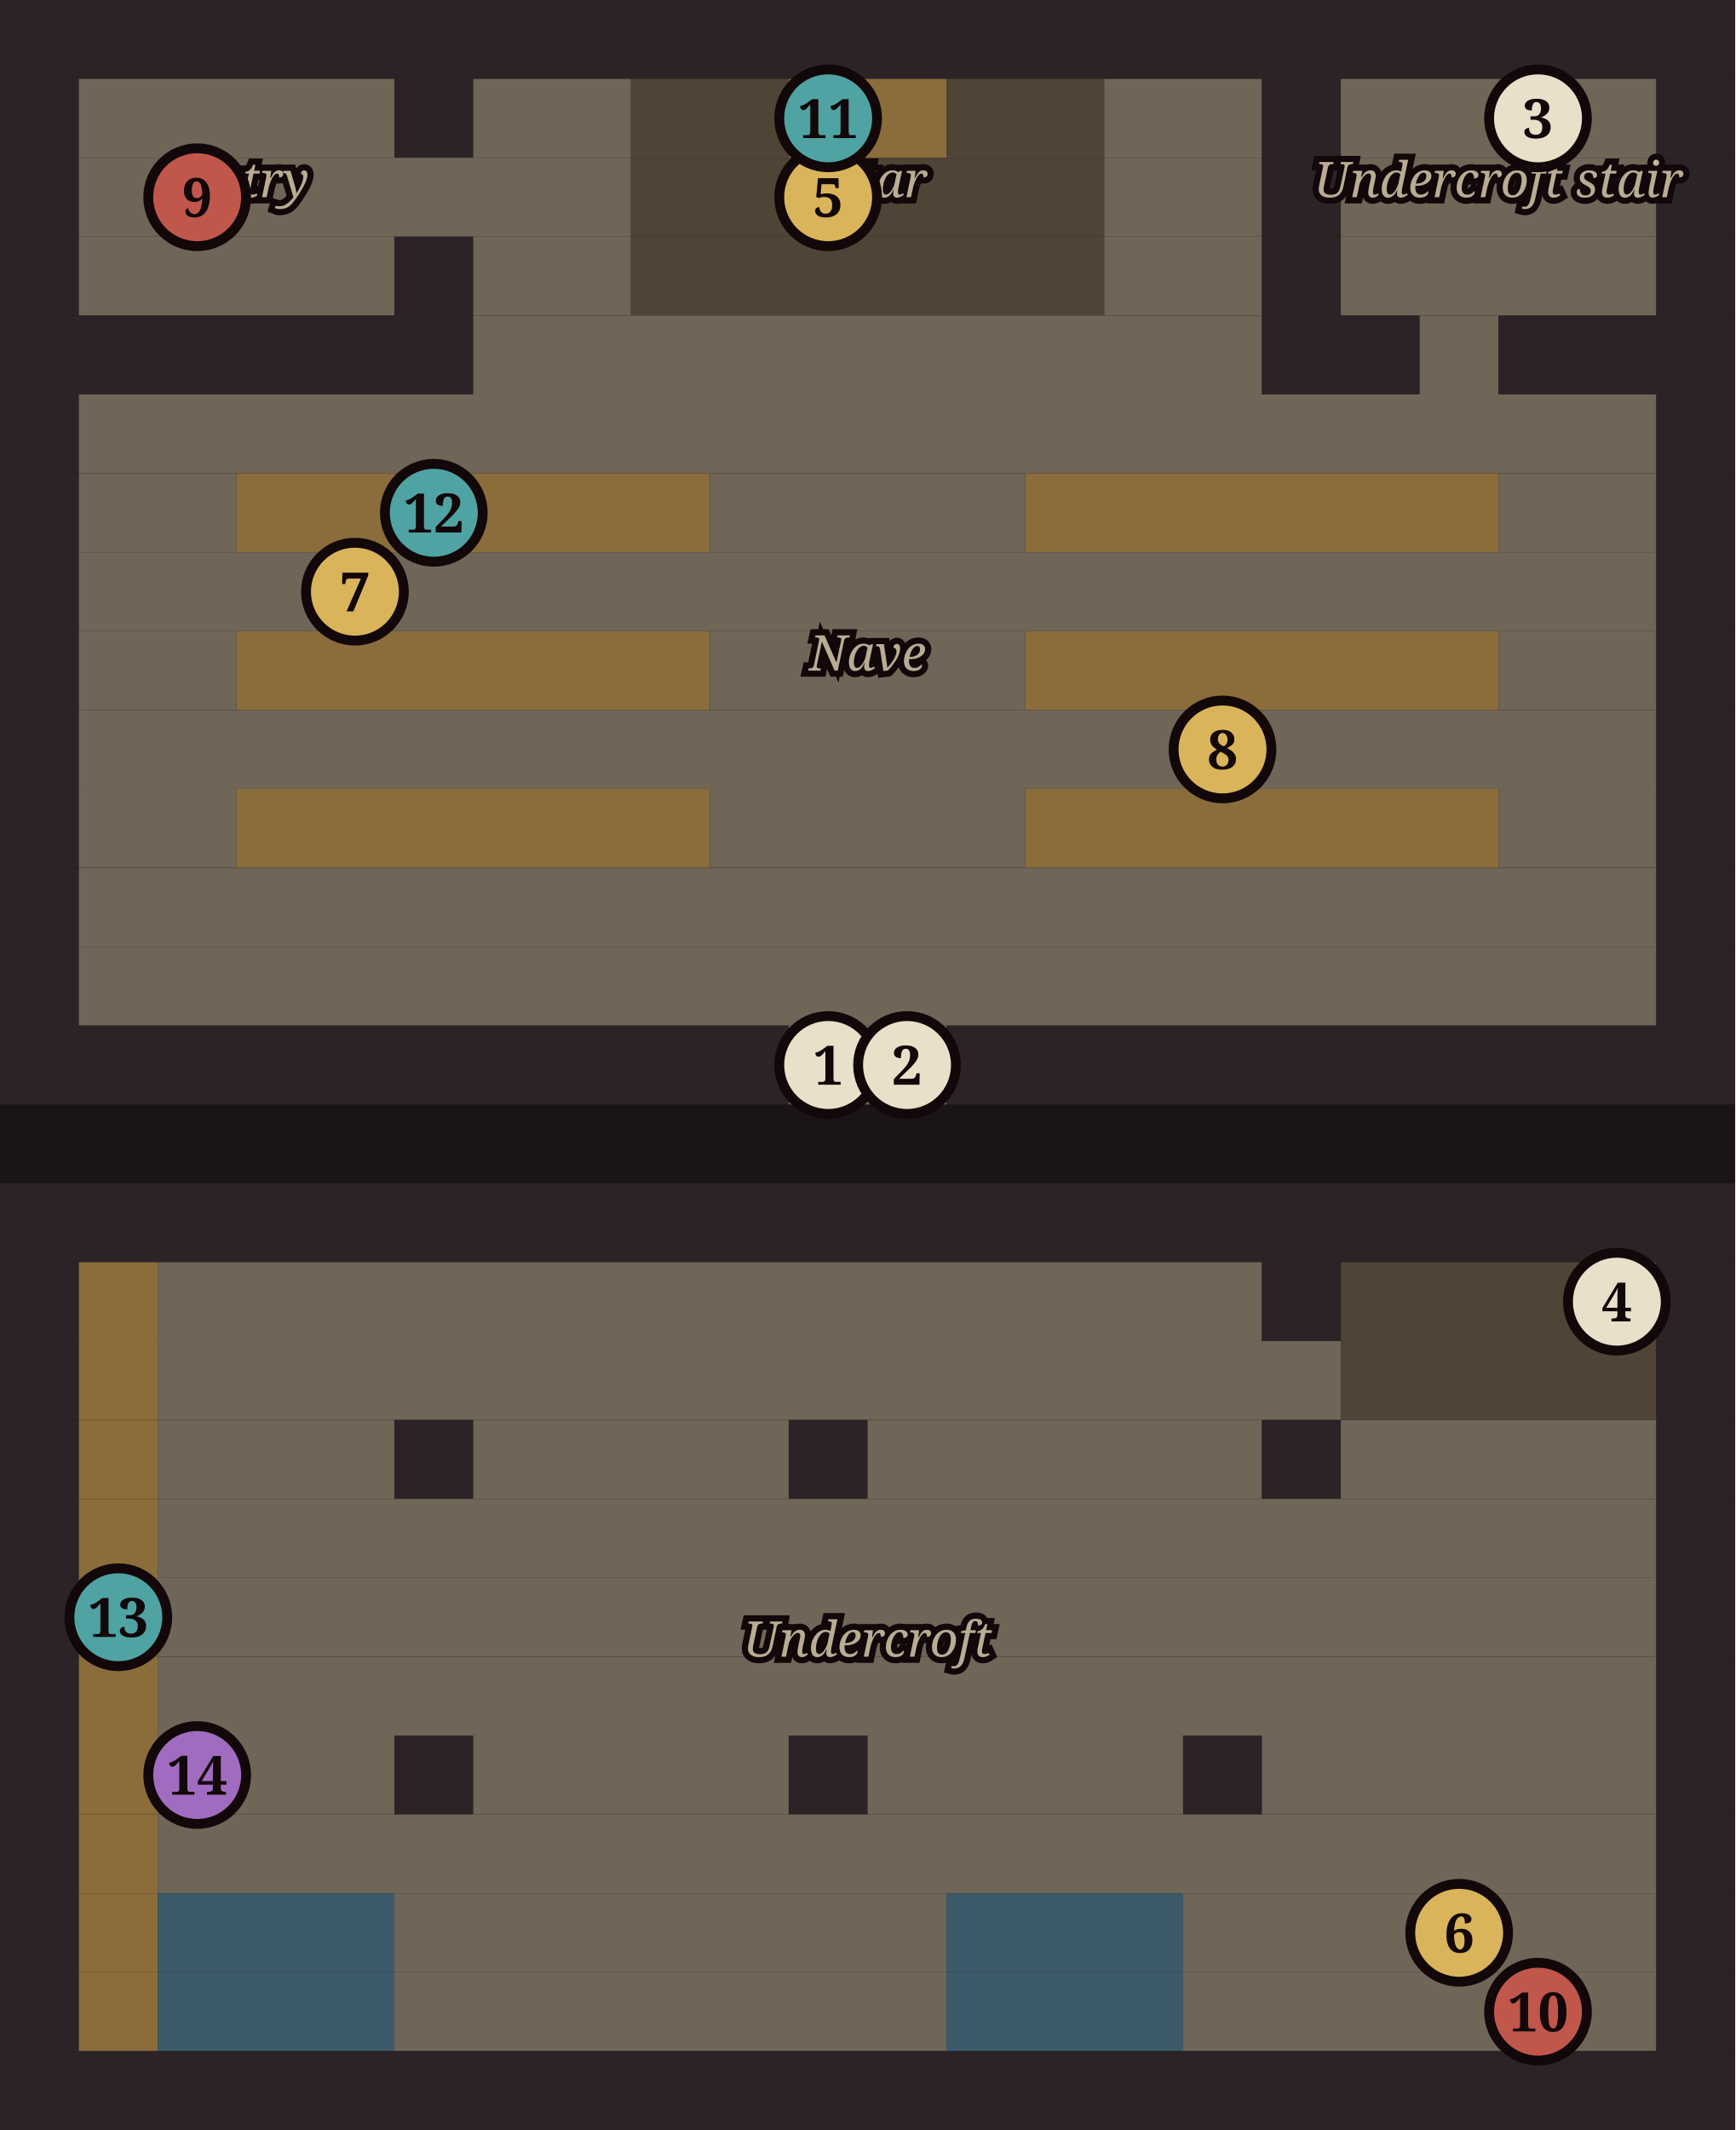
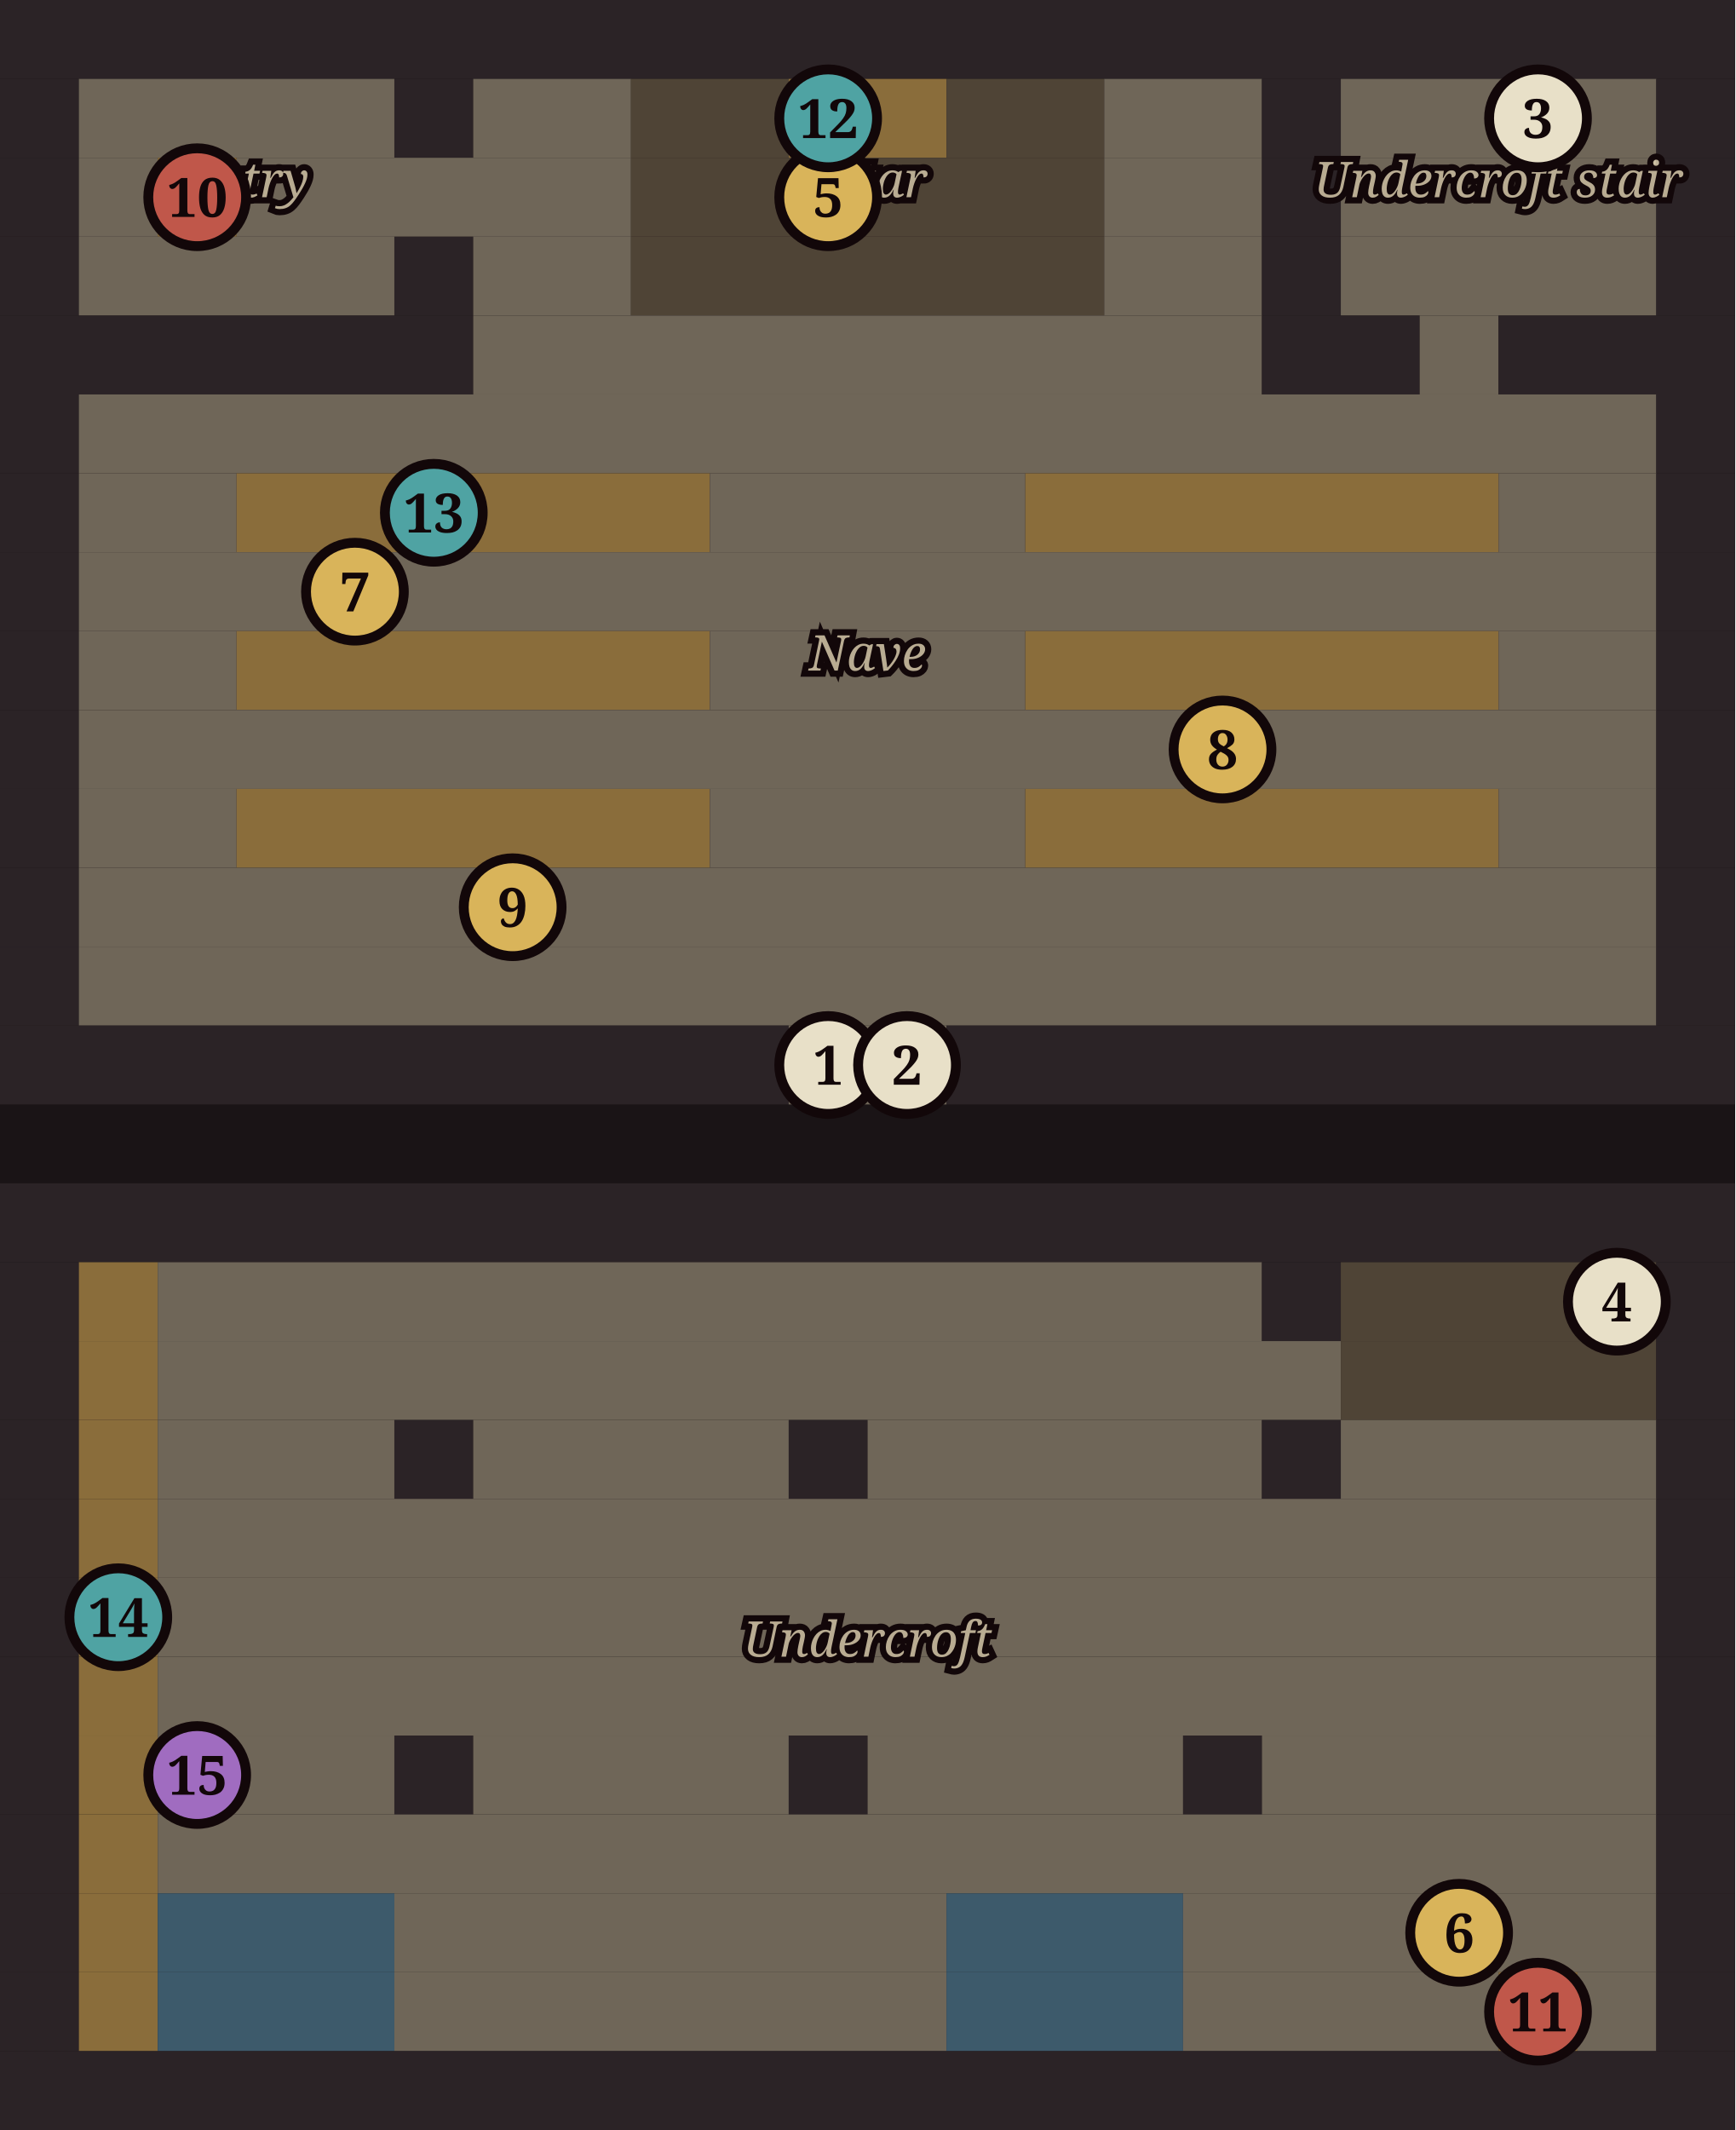
<svg xmlns="http://www.w3.org/2000/svg" viewBox="0 0 352 432" width="352" height="432" font-family="Georgia, serif">
  <rect width="352" height="432" fill="#1a1416" />
  <rect x="0" y="0" width="352" height="16" fill="#2b2326" />
  <rect x="0" y="16" width="16" height="16" fill="#2b2326" />
  <rect x="16" y="16" width="64" height="16" fill="#6f6658" />
  <rect x="80" y="16" width="16" height="16" fill="#2b2326" />
  <rect x="96" y="16" width="32" height="16" fill="#6f6658" />
  <rect x="128" y="16" width="32" height="16" fill="#4f4436" />
  <rect x="160" y="16" width="32" height="16" fill="#8a6d3b" />
  <rect x="192" y="16" width="32" height="16" fill="#4f4436" />
  <rect x="224" y="16" width="32" height="16" fill="#6f6658" />
  <rect x="256" y="16" width="16" height="16" fill="#2b2326" />
  <rect x="272" y="16" width="64" height="16" fill="#6f6658" />
  <rect x="336" y="16" width="16" height="16" fill="#2b2326" />
  <rect x="0" y="32" width="16" height="16" fill="#2b2326" />
  <rect x="16" y="32" width="16" height="16" fill="#6f6658" />
  <rect x="32" y="32" width="16" height="16" fill="#8a6d3b" />
  <rect x="48" y="32" width="80" height="16" fill="#6f6658" />
  <rect x="128" y="32" width="96" height="16" fill="#4f4436" />
  <rect x="224" y="32" width="32" height="16" fill="#6f6658" />
  <rect x="256" y="32" width="16" height="16" fill="#2b2326" />
  <rect x="272" y="32" width="64" height="16" fill="#6f6658" />
  <rect x="336" y="32" width="16" height="16" fill="#2b2326" />
  <rect x="0" y="48" width="16" height="16" fill="#2b2326" />
  <rect x="16" y="48" width="64" height="16" fill="#6f6658" />
  <rect x="80" y="48" width="16" height="16" fill="#2b2326" />
  <rect x="96" y="48" width="32" height="16" fill="#6f6658" />
  <rect x="128" y="48" width="96" height="16" fill="#4f4436" />
  <rect x="224" y="48" width="32" height="16" fill="#6f6658" />
  <rect x="256" y="48" width="16" height="16" fill="#2b2326" />
  <rect x="272" y="48" width="64" height="16" fill="#6f6658" />
  <rect x="336" y="48" width="16" height="16" fill="#2b2326" />
  <rect x="0" y="64" width="96" height="16" fill="#2b2326" />
  <rect x="96" y="64" width="160" height="16" fill="#6f6658" />
  <rect x="256" y="64" width="32" height="16" fill="#2b2326" />
  <rect x="288" y="64" width="16" height="16" fill="#6f6658" />
  <rect x="304" y="64" width="48" height="16" fill="#2b2326" />
  <rect x="0" y="80" width="16" height="16" fill="#2b2326" />
  <rect x="16" y="80" width="320" height="16" fill="#6f6658" />
  <rect x="336" y="80" width="16" height="16" fill="#2b2326" />
  <rect x="0" y="96" width="16" height="16" fill="#2b2326" />
  <rect x="16" y="96" width="32" height="16" fill="#6f6658" />
  <rect x="48" y="96" width="96" height="16" fill="#8a6d3b" />
  <rect x="144" y="96" width="64" height="16" fill="#6f6658" />
  <rect x="208" y="96" width="96" height="16" fill="#8a6d3b" />
  <rect x="304" y="96" width="32" height="16" fill="#6f6658" />
  <rect x="336" y="96" width="16" height="16" fill="#2b2326" />
  <rect x="0" y="112" width="16" height="16" fill="#2b2326" />
  <rect x="16" y="112" width="320" height="16" fill="#6f6658" />
  <rect x="336" y="112" width="16" height="16" fill="#2b2326" />
  <rect x="0" y="128" width="16" height="16" fill="#2b2326" />
  <rect x="16" y="128" width="32" height="16" fill="#6f6658" />
  <rect x="48" y="128" width="96" height="16" fill="#8a6d3b" />
  <rect x="144" y="128" width="64" height="16" fill="#6f6658" />
  <rect x="208" y="128" width="96" height="16" fill="#8a6d3b" />
  <rect x="304" y="128" width="32" height="16" fill="#6f6658" />
  <rect x="336" y="128" width="16" height="16" fill="#2b2326" />
  <rect x="0" y="144" width="16" height="16" fill="#2b2326" />
  <rect x="16" y="144" width="320" height="16" fill="#6f6658" />
  <rect x="336" y="144" width="16" height="16" fill="#2b2326" />
  <rect x="0" y="160" width="16" height="16" fill="#2b2326" />
  <rect x="16" y="160" width="32" height="16" fill="#6f6658" />
  <rect x="48" y="160" width="96" height="16" fill="#8a6d3b" />
  <rect x="144" y="160" width="64" height="16" fill="#6f6658" />
  <rect x="208" y="160" width="96" height="16" fill="#8a6d3b" />
  <rect x="304" y="160" width="32" height="16" fill="#6f6658" />
  <rect x="336" y="160" width="16" height="16" fill="#2b2326" />
  <rect x="0" y="176" width="16" height="16" fill="#2b2326" />
  <rect x="16" y="176" width="320" height="16" fill="#6f6658" />
  <rect x="336" y="176" width="16" height="16" fill="#2b2326" />
  <rect x="0" y="192" width="16" height="16" fill="#2b2326" />
  <rect x="16" y="192" width="320" height="16" fill="#6f6658" />
  <rect x="336" y="192" width="16" height="16" fill="#2b2326" />
  <rect x="0" y="208" width="160" height="16" fill="#2b2326" />
  <rect x="160" y="208" width="32" height="16" fill="#6f6658" />
  <rect x="192" y="208" width="160" height="16" fill="#2b2326" />
  <rect x="0" y="240" width="352" height="16" fill="#2b2326" />
  <rect x="0" y="256" width="16" height="16" fill="#2b2326" />
  <rect x="16" y="256" width="16" height="16" fill="#8a6d3b" />
  <rect x="32" y="256" width="224" height="16" fill="#6f6658" />
  <rect x="256" y="256" width="16" height="16" fill="#2b2326" />
  <rect x="272" y="256" width="64" height="16" fill="#4f4436" />
  <rect x="336" y="256" width="16" height="16" fill="#2b2326" />
  <rect x="0" y="272" width="16" height="16" fill="#2b2326" />
  <rect x="16" y="272" width="16" height="16" fill="#8a6d3b" />
  <rect x="32" y="272" width="240" height="16" fill="#6f6658" />
  <rect x="272" y="272" width="64" height="16" fill="#4f4436" />
  <rect x="336" y="272" width="16" height="16" fill="#2b2326" />
  <rect x="0" y="288" width="16" height="16" fill="#2b2326" />
  <rect x="16" y="288" width="16" height="16" fill="#8a6d3b" />
  <rect x="32" y="288" width="48" height="16" fill="#6f6658" />
  <rect x="80" y="288" width="16" height="16" fill="#2b2326" />
  <rect x="96" y="288" width="64" height="16" fill="#6f6658" />
  <rect x="160" y="288" width="16" height="16" fill="#2b2326" />
  <rect x="176" y="288" width="80" height="16" fill="#6f6658" />
  <rect x="256" y="288" width="16" height="16" fill="#2b2326" />
  <rect x="272" y="288" width="64" height="16" fill="#6f6658" />
  <rect x="336" y="288" width="16" height="16" fill="#2b2326" />
  <rect x="0" y="304" width="16" height="16" fill="#2b2326" />
  <rect x="16" y="304" width="16" height="16" fill="#8a6d3b" />
  <rect x="32" y="304" width="304" height="16" fill="#6f6658" />
  <rect x="336" y="304" width="16" height="16" fill="#2b2326" />
  <rect x="0" y="320" width="16" height="16" fill="#2b2326" />
  <rect x="16" y="320" width="16" height="16" fill="#8a6d3b" />
  <rect x="32" y="320" width="304" height="16" fill="#6f6658" />
  <rect x="336" y="320" width="16" height="16" fill="#2b2326" />
  <rect x="0" y="336" width="16" height="16" fill="#2b2326" />
  <rect x="16" y="336" width="16" height="16" fill="#8a6d3b" />
  <rect x="32" y="336" width="304" height="16" fill="#6f6658" />
  <rect x="336" y="336" width="16" height="16" fill="#2b2326" />
  <rect x="0" y="352" width="16" height="16" fill="#2b2326" />
  <rect x="16" y="352" width="16" height="16" fill="#8a6d3b" />
  <rect x="32" y="352" width="48" height="16" fill="#6f6658" />
  <rect x="80" y="352" width="16" height="16" fill="#2b2326" />
  <rect x="96" y="352" width="64" height="16" fill="#6f6658" />
  <rect x="160" y="352" width="16" height="16" fill="#2b2326" />
  <rect x="176" y="352" width="64" height="16" fill="#6f6658" />
  <rect x="240" y="352" width="16" height="16" fill="#2b2326" />
  <rect x="256" y="352" width="80" height="16" fill="#6f6658" />
  <rect x="336" y="352" width="16" height="16" fill="#2b2326" />
  <rect x="0" y="368" width="16" height="16" fill="#2b2326" />
  <rect x="16" y="368" width="16" height="16" fill="#8a6d3b" />
  <rect x="32" y="368" width="304" height="16" fill="#6f6658" />
  <rect x="336" y="368" width="16" height="16" fill="#2b2326" />
  <rect x="0" y="384" width="16" height="16" fill="#2b2326" />
  <rect x="16" y="384" width="16" height="16" fill="#8a6d3b" />
  <rect x="32" y="384" width="48" height="16" fill="#3d5a6b" />
  <rect x="80" y="384" width="112" height="16" fill="#6f6658" />
  <rect x="192" y="384" width="48" height="16" fill="#3d5a6b" />
  <rect x="240" y="384" width="96" height="16" fill="#6f6658" />
  <rect x="336" y="384" width="16" height="16" fill="#2b2326" />
  <rect x="0" y="400" width="16" height="16" fill="#2b2326" />
  <rect x="16" y="400" width="16" height="16" fill="#8a6d3b" />
  <rect x="32" y="400" width="48" height="16" fill="#3d5a6b" />
  <rect x="80" y="400" width="112" height="16" fill="#6f6658" />
  <rect x="192" y="400" width="48" height="16" fill="#3d5a6b" />
  <rect x="240" y="400" width="64" height="16" fill="#6f6658" />
  <rect x="304" y="400" width="16" height="16" fill="#8a6d3b" />
  <rect x="320" y="400" width="16" height="16" fill="#6f6658" />
  <rect x="336" y="400" width="16" height="16" fill="#2b2326" />
  <rect x="0" y="416" width="352" height="16" fill="#2b2326" />
  <text x="48.0" y="40.0" font-size="10" text-anchor="middle" fill="#f0e2c0" fill-opacity="0.75" stroke="#120709" stroke-width="2.5" paint-order="stroke" font-style="italic">Vestry</text>
  <text x="176.0" y="40.0" font-size="10" text-anchor="middle" fill="#f0e2c0" fill-opacity="0.75" stroke="#120709" stroke-width="2.5" paint-order="stroke" font-style="italic">Altar</text>
  <text x="304.0" y="40.0" font-size="10" text-anchor="middle" fill="#f0e2c0" fill-opacity="0.75" stroke="#120709" stroke-width="2.5" paint-order="stroke" font-style="italic">Undercroft stair</text>
  <text x="176.0" y="136.0" font-size="10" text-anchor="middle" fill="#f0e2c0" fill-opacity="0.75" stroke="#120709" stroke-width="2.5" paint-order="stroke" font-style="italic">Nave</text>
  <text x="176.0" y="336.0" font-size="10" text-anchor="middle" fill="#f0e2c0" fill-opacity="0.75" stroke="#120709" stroke-width="2.5" paint-order="stroke" font-style="italic">Undercroft</text>
  <circle cx="168.0" cy="216.0" r="9.92" fill="#e8e0c8" stroke="#120709" stroke-width="2" />
  <text x="168.0" y="220.0" font-size="11" text-anchor="middle" fill="#120709" font-weight="bold">1</text>
  <circle cx="184.0" cy="216.0" r="9.92" fill="#e8e0c8" stroke="#120709" stroke-width="2" />
  <text x="184.0" y="220.0" font-size="11" text-anchor="middle" fill="#120709" font-weight="bold">2</text>
  <circle cx="312.0" cy="24.0" r="9.92" fill="#e8e0c8" stroke="#120709" stroke-width="2" />
  <text x="312.0" y="28.0" font-size="11" text-anchor="middle" fill="#120709" font-weight="bold">3</text>
  <circle cx="328.0" cy="264.0" r="9.92" fill="#e8e0c8" stroke="#120709" stroke-width="2" />
  <text x="328.0" y="268.0" font-size="11" text-anchor="middle" fill="#120709" font-weight="bold">4</text>
  <circle cx="168.0" cy="40.0" r="9.92" fill="#d9b45a" stroke="#120709" stroke-width="2" />
  <text x="168.0" y="44.0" font-size="11" text-anchor="middle" fill="#120709" font-weight="bold">5</text>
  <circle cx="296.0" cy="392.0" r="9.92" fill="#d9b45a" stroke="#120709" stroke-width="2" />
  <text x="296.0" y="396.0" font-size="11" text-anchor="middle" fill="#120709" font-weight="bold">6</text>
  <circle cx="72.0" cy="120.0" r="9.92" fill="#d9b45a" stroke="#120709" stroke-width="2" />
  <text x="72.0" y="124.0" font-size="11" text-anchor="middle" fill="#120709" font-weight="bold">7</text>
  <circle cx="248.0" cy="152.0" r="9.92" fill="#d9b45a" stroke="#120709" stroke-width="2" />
  <text x="248.0" y="156.0" font-size="11" text-anchor="middle" fill="#120709" font-weight="bold">8</text>
+   <circle cx="104.0" cy="184.0" r="9.92" fill="#d9b45a" stroke="#120709" stroke-width="2" />
+   <text x="104.0" y="188.0" font-size="11" text-anchor="middle" fill="#120709" font-weight="bold">9</text>
  <circle cx="40.0" cy="40.0" r="9.92" fill="#c0574a" stroke="#120709" stroke-width="2" />
-   <text x="40.0" y="44.0" font-size="11" text-anchor="middle" fill="#120709" font-weight="bold">9</text>
+   <text x="40.0" y="44.0" font-size="11" text-anchor="middle" fill="#120709" font-weight="bold">10</text>
  <circle cx="312.0" cy="408.0" r="9.92" fill="#c0574a" stroke="#120709" stroke-width="2" />
-   <text x="312.0" y="412.0" font-size="11" text-anchor="middle" fill="#120709" font-weight="bold">10</text>
+   <text x="312.0" y="412.0" font-size="11" text-anchor="middle" fill="#120709" font-weight="bold">11</text>
  <circle cx="168.0" cy="24.0" r="9.92" fill="#4fa3a3" stroke="#120709" stroke-width="2" />
-   <text x="168.0" y="28.0" font-size="11" text-anchor="middle" fill="#120709" font-weight="bold">11</text>
+   <text x="168.0" y="28.0" font-size="11" text-anchor="middle" fill="#120709" font-weight="bold">12</text>
  <circle cx="88.0" cy="104.0" r="9.92" fill="#4fa3a3" stroke="#120709" stroke-width="2" />
-   <text x="88.0" y="108.0" font-size="11" text-anchor="middle" fill="#120709" font-weight="bold">12</text>
+   <text x="88.0" y="108.0" font-size="11" text-anchor="middle" fill="#120709" font-weight="bold">13</text>
  <circle cx="24.0" cy="328.0" r="9.92" fill="#4fa3a3" stroke="#120709" stroke-width="2" />
-   <text x="24.0" y="332.0" font-size="11" text-anchor="middle" fill="#120709" font-weight="bold">13</text>
+   <text x="24.0" y="332.0" font-size="11" text-anchor="middle" fill="#120709" font-weight="bold">14</text>
  <circle cx="40.0" cy="360.0" r="9.92" fill="#a06cc0" stroke="#120709" stroke-width="2" />
-   <text x="40.0" y="364.0" font-size="11" text-anchor="middle" fill="#120709" font-weight="bold">14</text>
+   <text x="40.0" y="364.0" font-size="11" text-anchor="middle" fill="#120709" font-weight="bold">15</text>
</svg>
